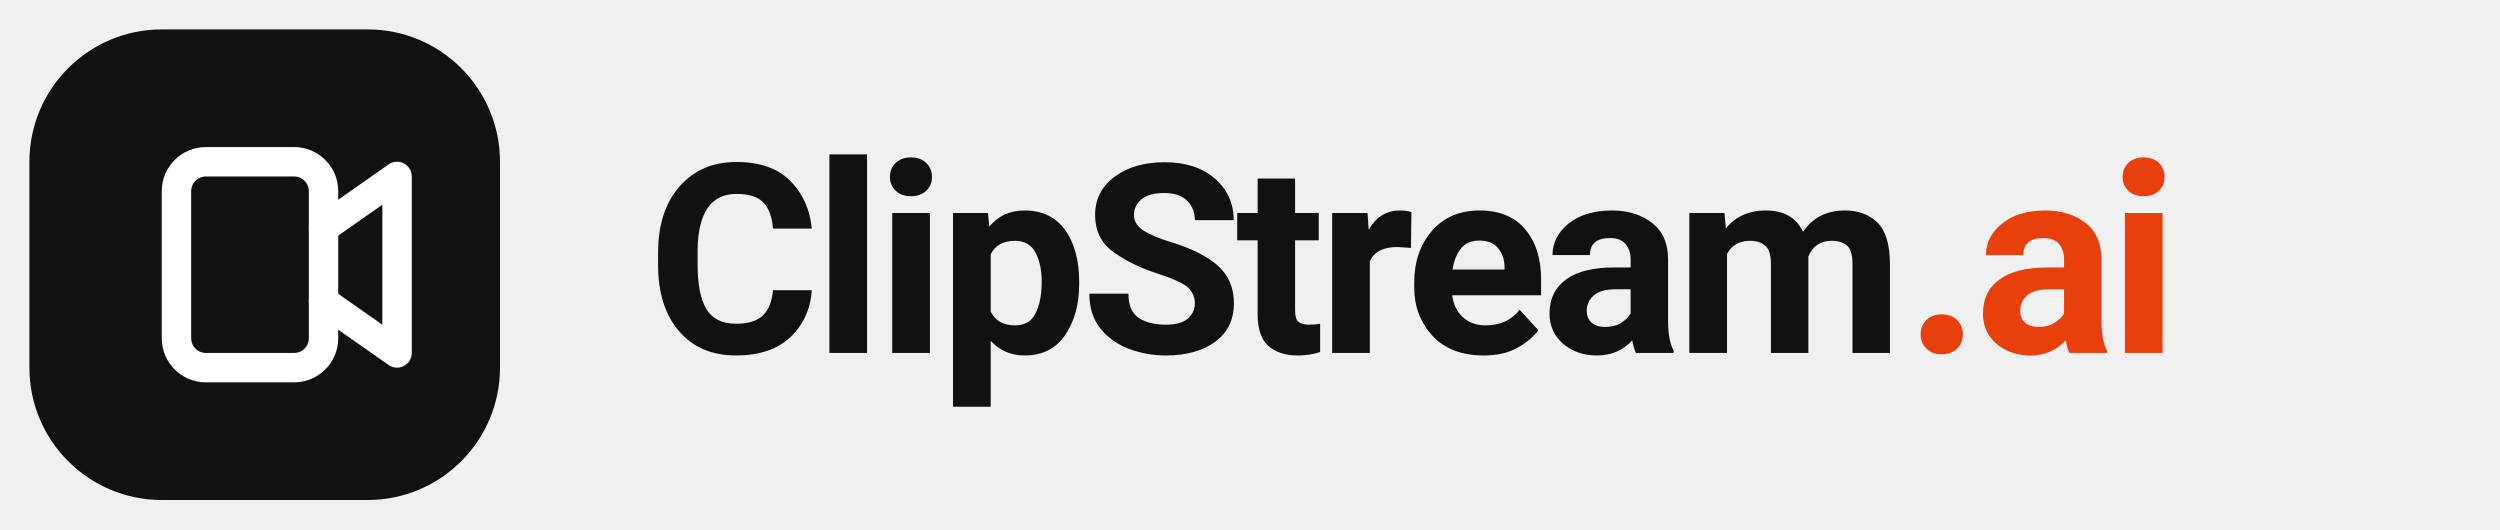
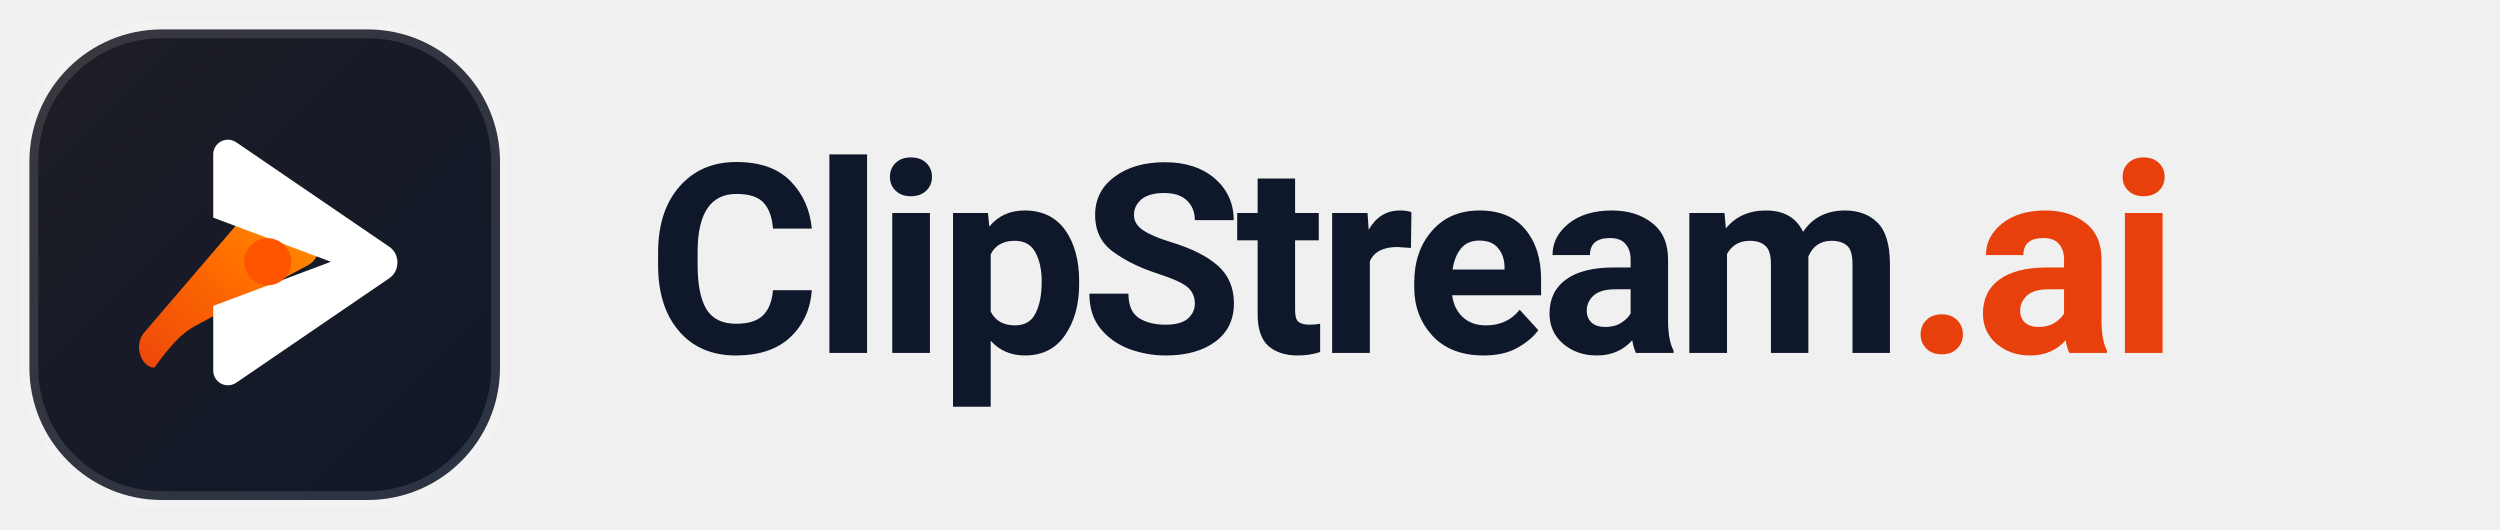
<svg xmlns="http://www.w3.org/2000/svg" viewBox="0 0 170 36" fill="none" width="170" height="36">
-   <rect x="2" y="2" width="32" height="32" rx="9" fill="#111111" />
-   <path d="M12 13C12 11.895 12.895 11 14 11H20C21.105 11 22 11.895 22 13V23C22 24.105 21.105 25 20 25H14C12.895 25 12 24.105 12 23V13Z" fill="none" stroke="#FFFFFF" stroke-width="2" stroke-linecap="round" stroke-linejoin="round" />
-   <path d="M22 15.5L27 12V24L22 20.5" fill="none" stroke="#FFFFFF" stroke-width="2" stroke-linecap="round" stroke-linejoin="round" />
-   <text x="44" y="24" font-family="'Labil Grotesk Variable', -apple-system, BlinkMacSystemFont, 'Segoe UI', Roboto, sans-serif" font-size="18" font-weight="700" letter-spacing="-0.5" fill="#111111">
+   <defs>
+     <linearGradient id="cs-full-bg" x1="2" y1="2" x2="34" y2="34" gradientUnits="userSpaceOnUse">
+       <stop offset="0%" stop-color="#1e1e24" />
+       <stop offset="100%" stop-color="#0f172a" />
+     </linearGradient>
+     <linearGradient id="cs-full-stream" x1="9" y1="27" x2="23" y2="11" gradientUnits="userSpaceOnUse">
+       <stop offset="0%" stop-color="#E8400D" />
+       <stop offset="50%" stop-color="#FF6B00" />
+       <stop offset="100%" stop-color="#FFA800" />
+     </linearGradient>
+   </defs>
+   <rect x="2" y="2" width="32" height="32" rx="9" fill="url(#cs-full-bg)" stroke="rgba(255,255,255,0.12)" stroke-width="1.2" />
+   <path d="M10.5 25 C9.6 25 9 23.4 9.9 22.5 L16.5 14.8 C17 14.2 17.9 14 18.6 14.4 L21.2 16 C21.9 16.5 21.8 17.5 21 18 L13.2 22.2 C12.3 22.7 11.5 23.6 10.5 25 Z" fill="url(#cs-full-stream)" />
+   <path d="M14.5 10.5 C14.5 9.7 15.4 9.2 16.1 9.7 L26.5 16.8 C27.2 17.3 27.2 18.4 26.5 18.9 L16.1 26 C15.4 26.5 14.5 26 14.5 25.2 V20.8 L22.5 17.8 L14.5 14.8 V10.5 Z" fill="#FFFFFF" />
+   <circle cx="18.2" cy="17.8" r="1.6" fill="#FF5500" />
+   <text x="44" y="24" font-family="'Labil Grotesk Variable', -apple-system, BlinkMacSystemFont, 'Segoe UI', Roboto, sans-serif" font-size="18" font-weight="700" letter-spacing="-0.5" fill="#0f172a">
    ClipStream<tspan fill="#e8400d">.ai</tspan>
  </text>
</svg>
